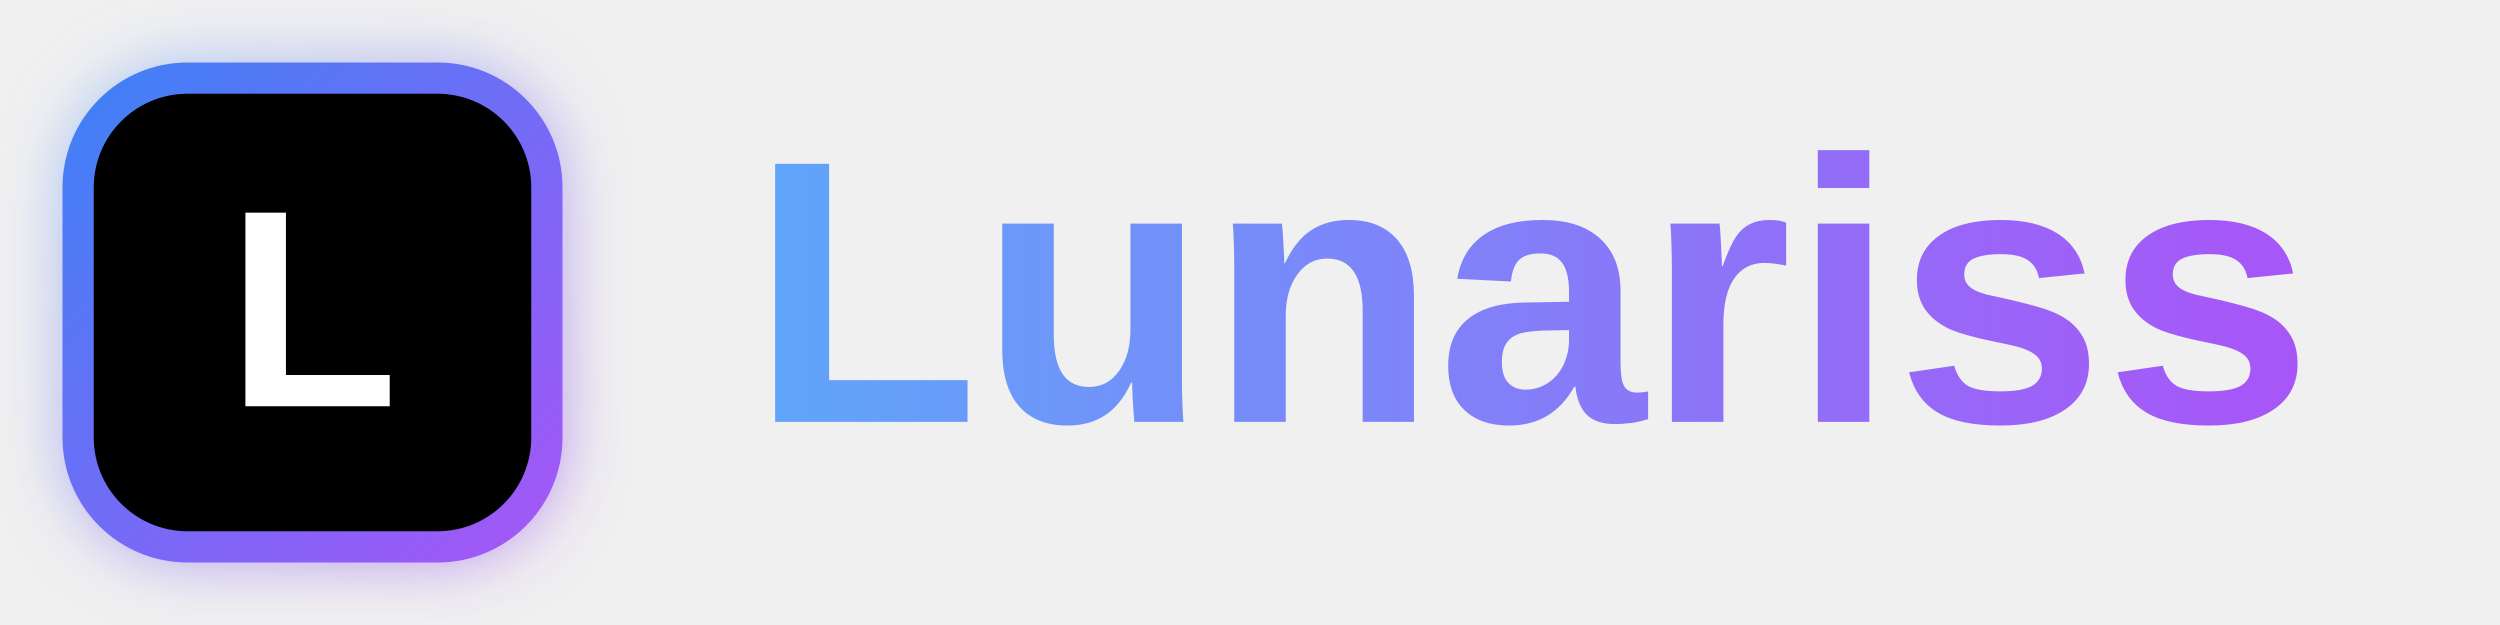
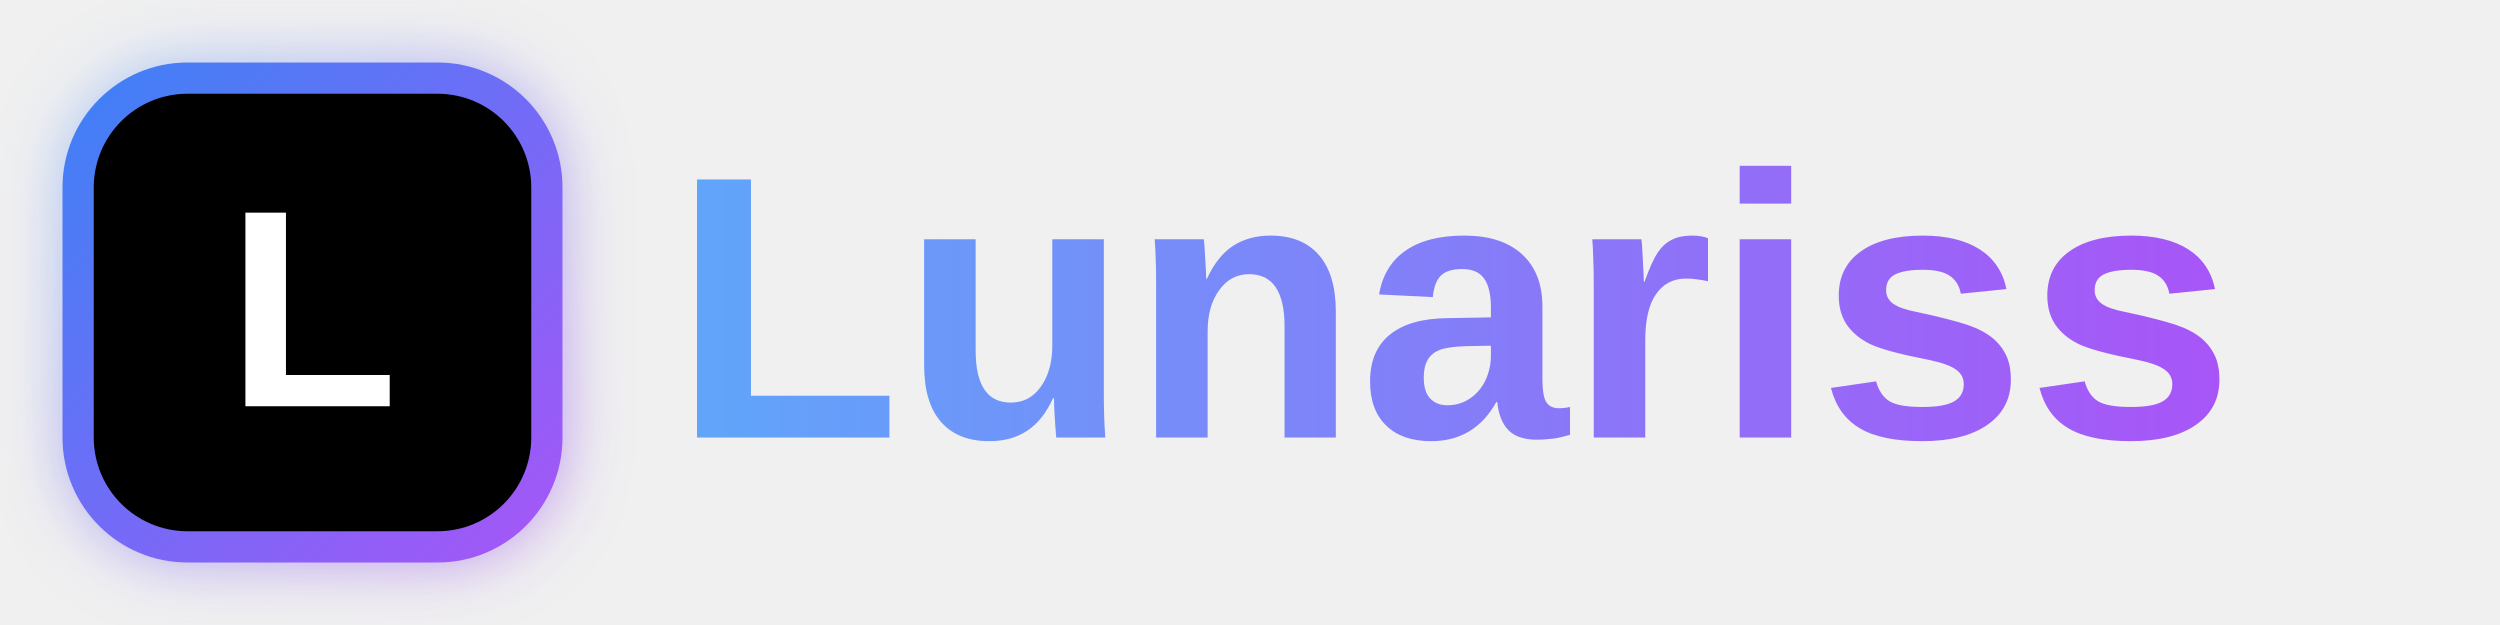
<svg xmlns="http://www.w3.org/2000/svg" viewBox="0 0 160 40">
  <defs>
    <linearGradient id="boxGradient" x1="0" y1="0" x2="1" y2="1">
      <stop offset="0%" stop-color="#3B82F6" />
      <stop offset="100%" stop-color="#A855F7" />
    </linearGradient>
    <linearGradient id="glowGradient" x1="0" y1="0" x2="1" y2="1">
      <stop offset="0%" stop-color="#60A5FA" />
      <stop offset="100%" stop-color="#9333EA" />
    </linearGradient>
    <linearGradient id="textGradient" x1="0" y1="0" x2="1" y2="0">
      <stop offset="0%" stop-color="#60A5FA" />
      <stop offset="100%" stop-color="#A855F7" />
    </linearGradient>
    <filter id="glow" x="-50%" y="-50%" width="200%" height="200%">
      <feGaussianBlur in="SourceGraphic" stdDeviation="2" />
    </filter>
  </defs>
  <g transform="translate(4, 4)">
    <rect width="32" height="32" rx="8" fill="url(#glowGradient)" filter="url(#glow)" opacity="0.5" />
    <rect width="32" height="32" rx="8" fill="url(#boxGradient)" />
    <rect x="2" y="2" width="28" height="28" rx="6" fill="black" />
    <text x="16" y="22" text-anchor="middle" fill="white" font-size="18" font-weight="bold" font-family="Arial, sans-serif">L</text>
  </g>
-   <text x="48" y="27" font-size="24" font-weight="bold" font-family="Arial, sans-serif" fill="url(#textGradient)">Lunariss</text>
+   <text x="43" y="28" font-size="24" font-weight="bold" font-family="Arial, sans-serif" fill="url(#textGradient)">Lunariss</text>
</svg>
